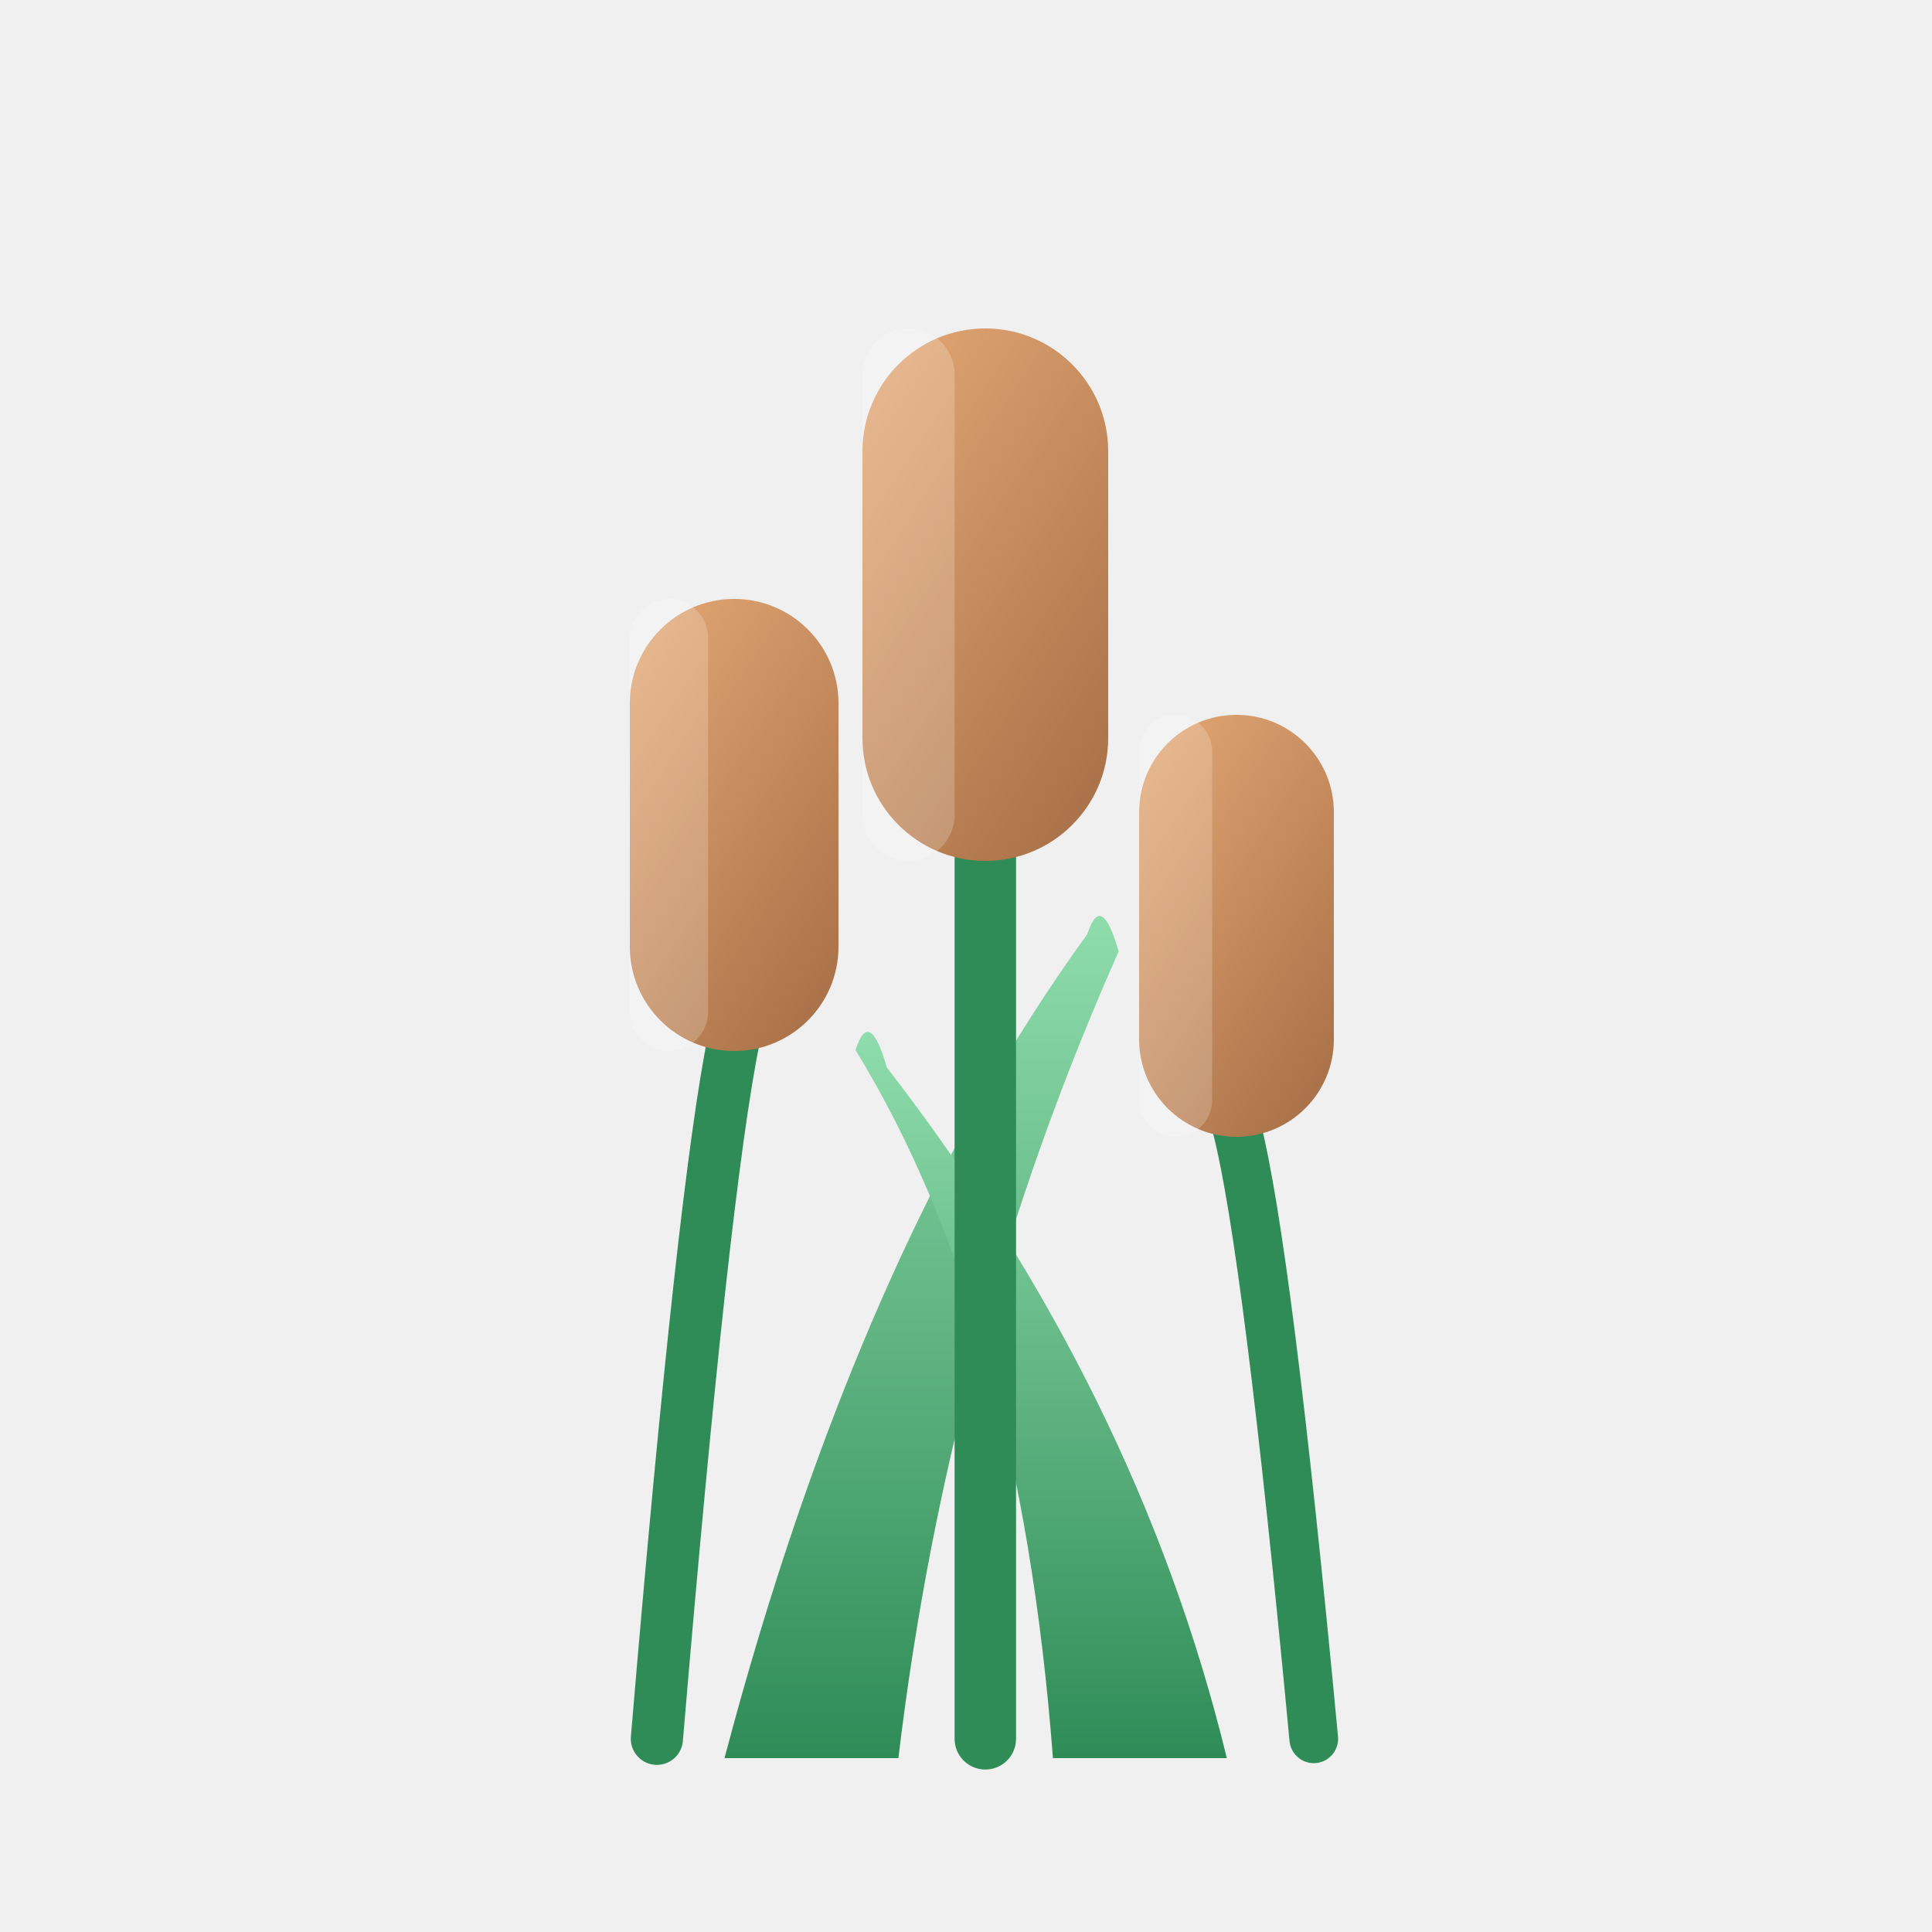
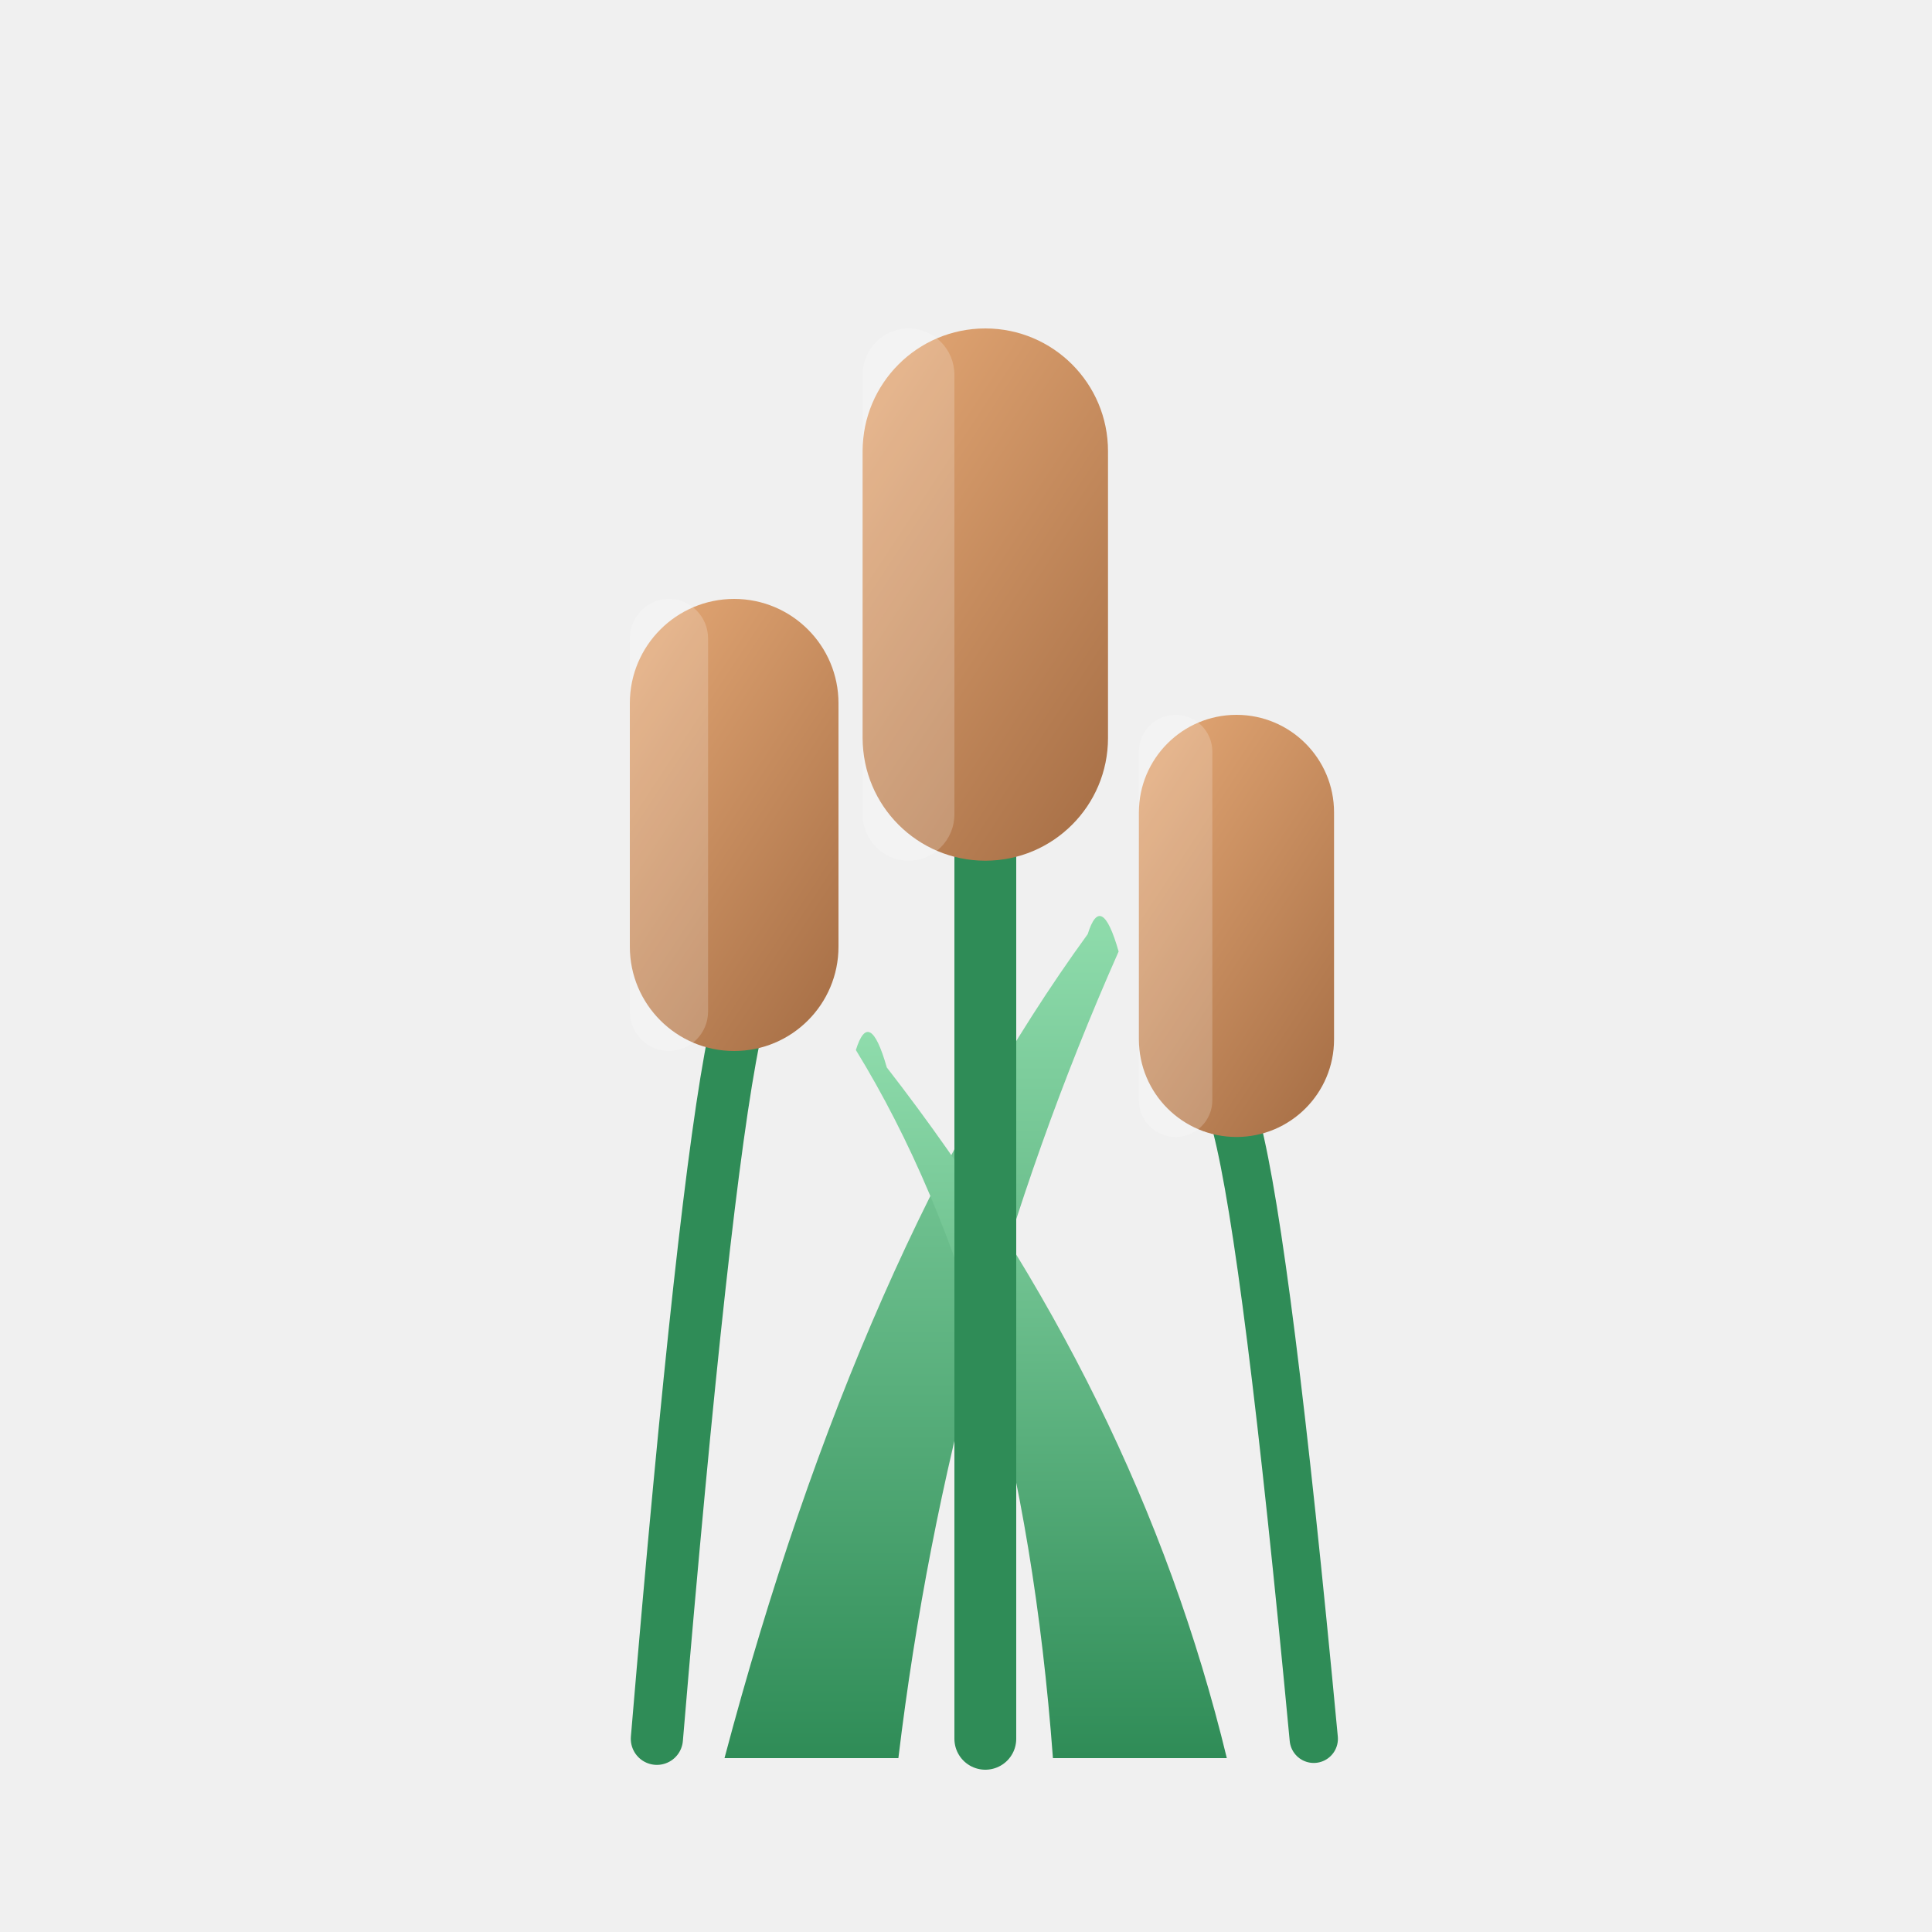
<svg xmlns="http://www.w3.org/2000/svg" viewBox="0 0 200 200" width="200" height="200">
  <defs>
    <linearGradient id="bladeGreen" x1="0" y1="0" x2="0" y2="1">
      <stop offset="0" stop-color="#8FDCAC" />
      <stop offset="1" stop-color="#2F8C57" />
    </linearGradient>
    <linearGradient id="woodGrad" x1="0.2" y1="0" x2="0.9" y2="1">
      <stop offset="0" stop-color="#E0A472" />
      <stop offset="1" stop-color="#A76F46" />
    </linearGradient>
  </defs>
  <g id="item-cattails">
    <g fill="url(#bladeGreen)">
-       <path d="M 75 182     Q 88.95 129.2 112.56 96.7     Q 114 92.2 115.8 98.5     Q 98.25 138 93 182 Z" />
-       <path d="M 109 182     Q 105.55 136.4 88.56 108.7     Q 90 104.2 91.8 110.5     Q 117.75 144 127 182 Z" />
+       <path d="M 75 182 Q 89 129.2 112.6 96.7 Q 114 92.2 115.8 98.5 Q 98.3 138 93 182 Z" />
+       <path d="M 109 182 Q 105.6 136.4 88.6 108.7 Q 90 104.2 91.8 110.5 Q 117.8 144 127 182 Z" />
    </g>
    <path d="M 68 180 Q 72.8 123 76 107.4" stroke="#2F8C57" stroke-width="5.4" stroke-linecap="round" fill="none" />
    <path d="M 76 107.4 q 0 -18 3.6 -26" stroke="#2F8C57" stroke-width="4.5" stroke-linecap="round" fill="none" />
    <rect x="65.2" y="62" width="21.6" height="46.8" rx="10.8" fill="url(#woodGrad)" />
-     <rect x="65.2" y="62" width="8.1" height="46.8" rx="4.05" fill="#FFFFFF" opacity="0.2" />
-     <path d="M 102 180 Q 102 109 102 86.76" stroke="#2F8C57" stroke-width="6.36" stroke-linecap="round" fill="none" />
-     <path d="M 102 86.76 q 0 -18 4.24 -26" stroke="#2F8C57" stroke-width="5.3" stroke-linecap="round" fill="none" />
-     <rect x="89.28" y="34" width="25.44" height="55.12" rx="12.72" fill="url(#woodGrad)" />
-     <rect x="89.28" y="34" width="9.54" height="55.12" rx="4.77" fill="#FFFFFF" opacity="0.2" />
-     <path d="M 136 180 Q 131.2 129 128 116.64" stroke="#2F8C57" stroke-width="5.04" stroke-linecap="round" fill="none" />
-     <path d="M 128 116.64 q 0 -18 3.36 -26" stroke="#2F8C57" stroke-width="4.2" stroke-linecap="round" fill="none" />
-     <rect x="117.92" y="74" width="20.16" height="43.68" rx="10.08" fill="url(#woodGrad)" />
-     <rect x="117.92" y="74" width="7.56" height="43.68" rx="3.78" fill="#FFFFFF" opacity="0.2" />
+     <rect x="65.2" y="62" width="8.1" height="46.8" rx="4.1" fill="#FFFFFF" opacity="0.2" />
+     <path d="M 102 180 Q 102 109 102 86.8" stroke="#2F8C57" stroke-width="6.4" stroke-linecap="round" fill="none" />
+     <path d="M 102 86.8 q 0 -18 4.2 -26" stroke="#2F8C57" stroke-width="5.3" stroke-linecap="round" fill="none" />
+     <rect x="89.3" y="34" width="25.4" height="55.1" rx="12.7" fill="url(#woodGrad)" />
+     <rect x="89.3" y="34" width="9.5" height="55.1" rx="4.8" fill="#FFFFFF" opacity="0.2" />
+     <path d="M 136 180 Q 131.2 129 128 116.6" stroke="#2F8C57" stroke-width="5" stroke-linecap="round" fill="none" />
+     <path d="M 128 116.6 q 0 -18 3.4 -26" stroke="#2F8C57" stroke-width="4.2" stroke-linecap="round" fill="none" />
+     <rect x="117.9" y="74" width="20.2" height="43.7" rx="10.1" fill="url(#woodGrad)" />
+     <rect x="117.9" y="74" width="7.6" height="43.7" rx="3.8" fill="#FFFFFF" opacity="0.2" />
  </g>
</svg>
